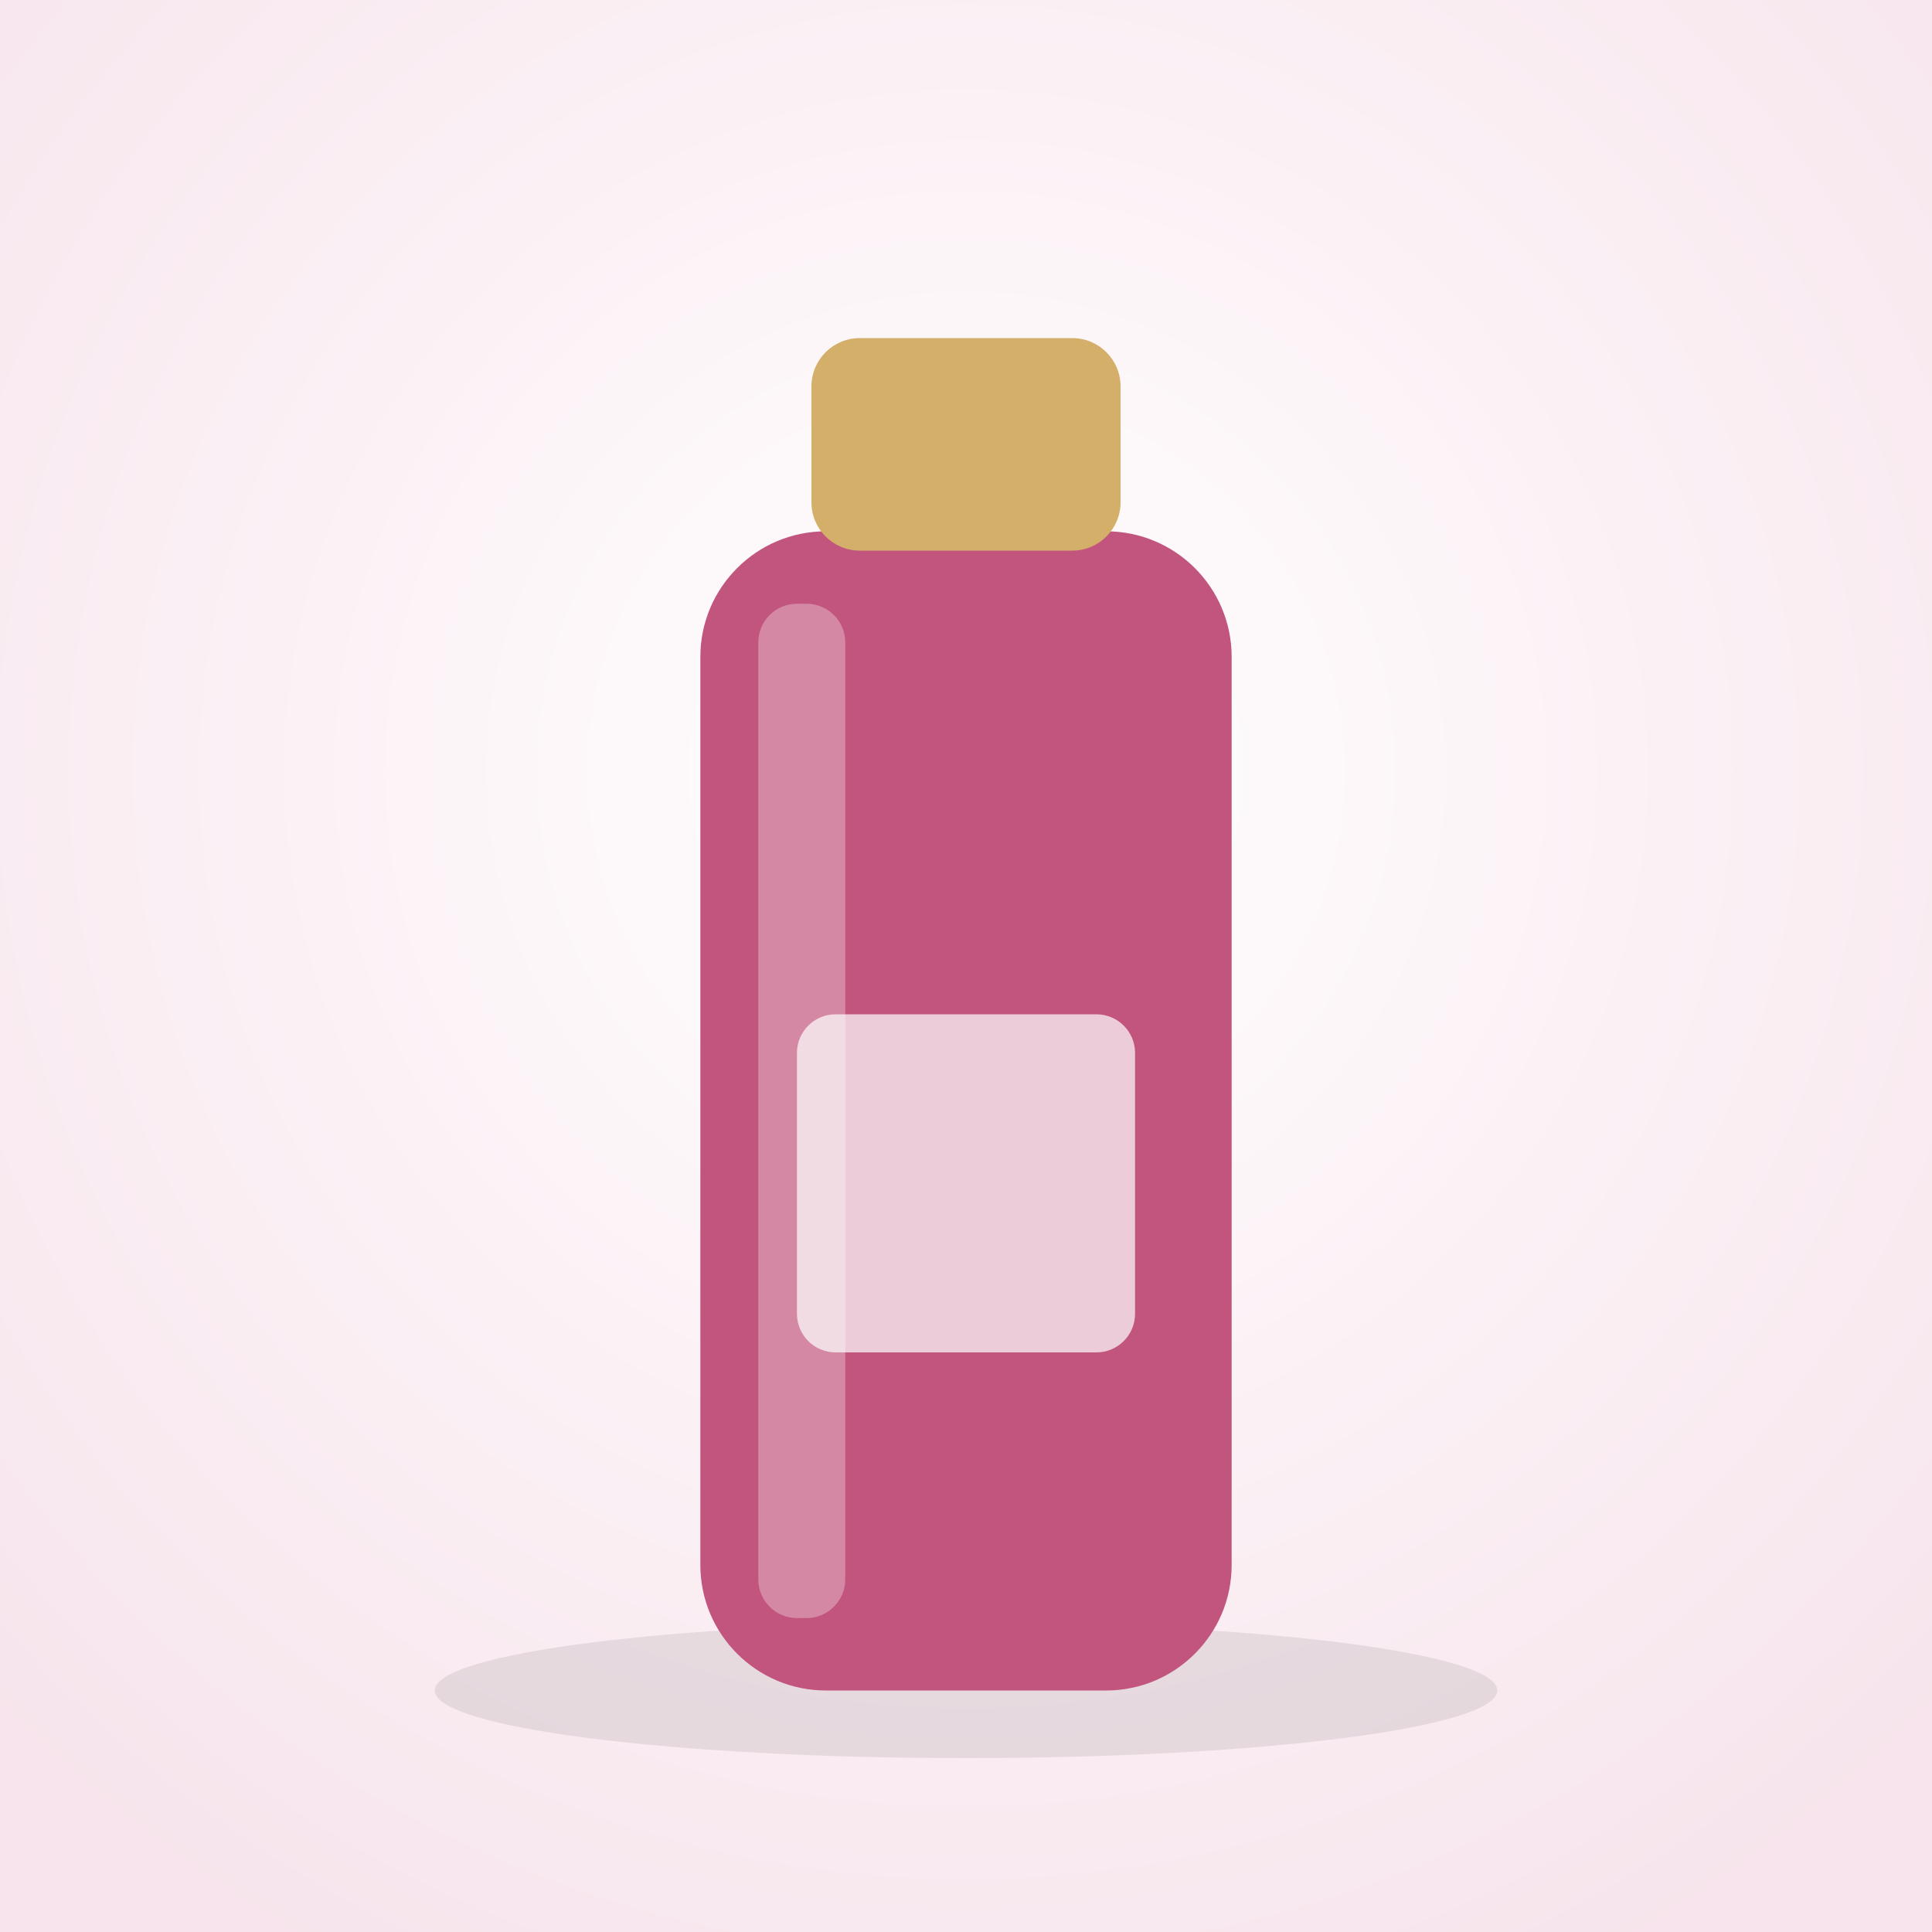
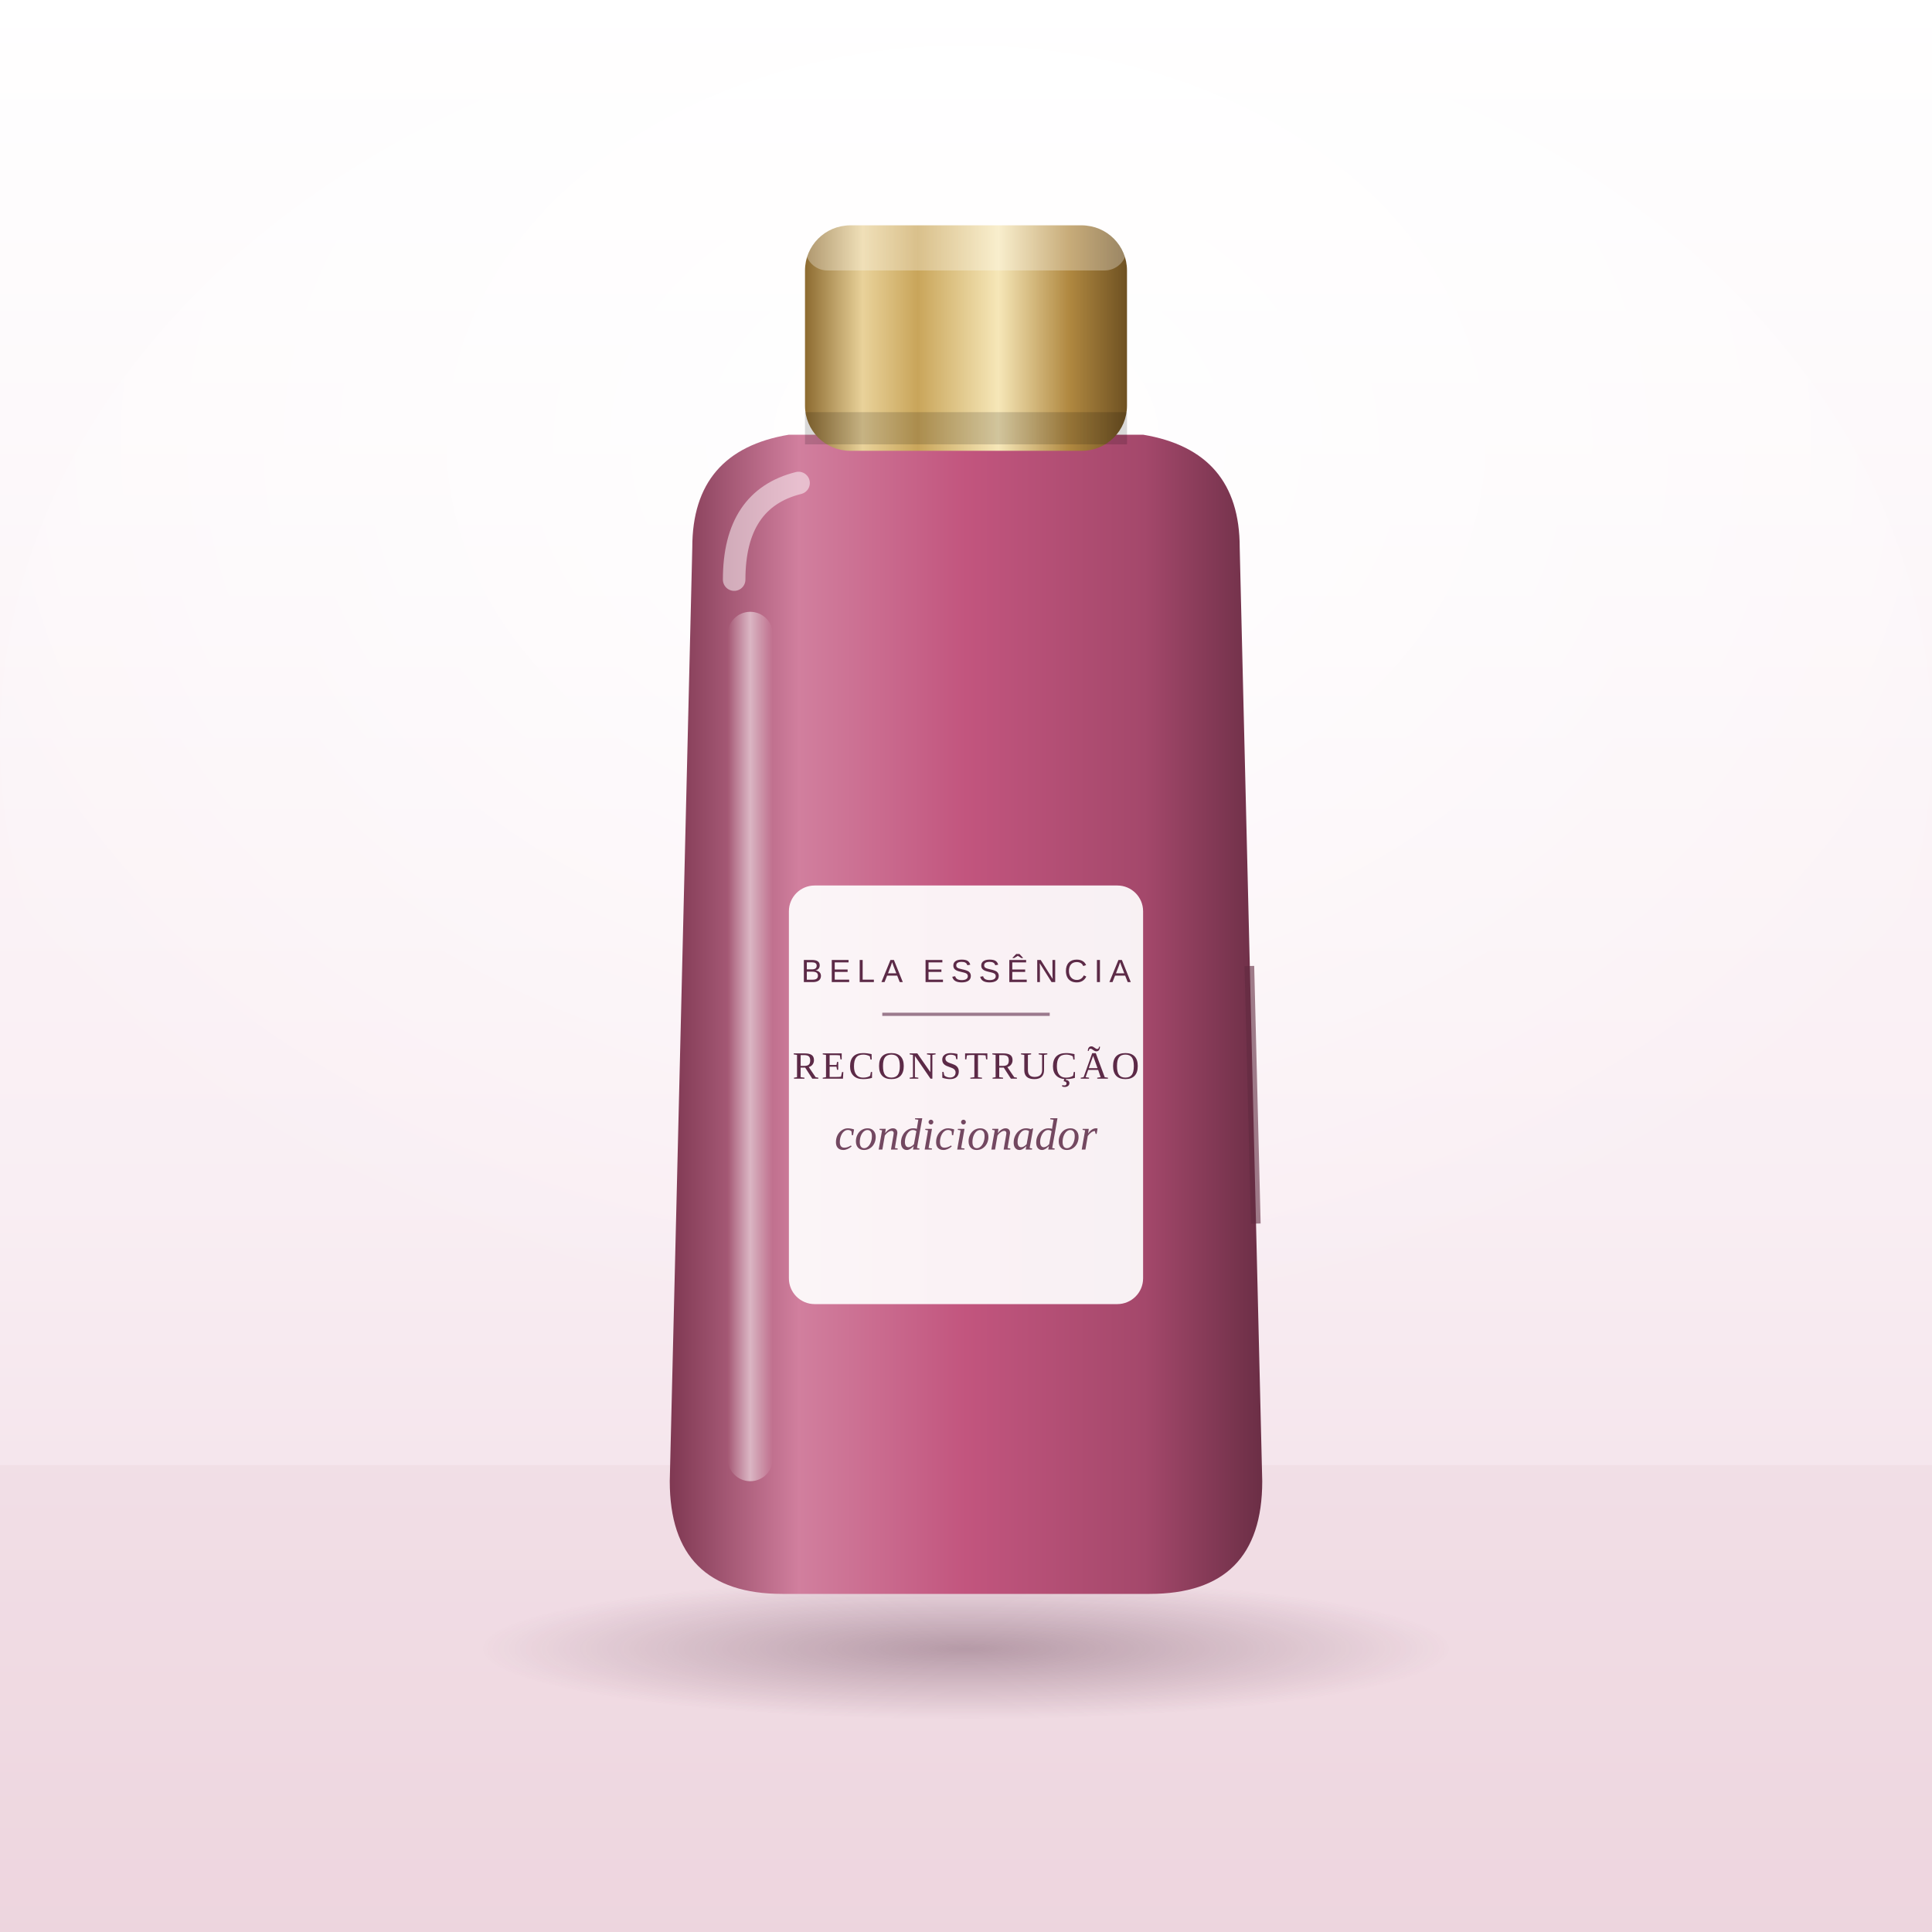
- <svg xmlns="http://www.w3.org/2000/svg" viewBox="0 0 400 400" aria-hidden="true">
+ <svg xmlns="http://www.w3.org/2000/svg" viewBox="0 0 600 600" aria-hidden="true">
  <defs>
-     <radialGradient id="f" cx="50%" cy="40%" r="70%">
+     <linearGradient id="fundo" x1="0" y1="0" x2="0" y2="1">
      <stop offset="0" stop-color="#FFFFFF" />
-       <stop offset="1" stop-color="#F7E4EC" />
+       <stop offset=".62" stop-color="#F9EEF3" />
+       <stop offset="1" stop-color="#EED7E1" />
+     </linearGradient>
+     <radialGradient id="luz" cx="50%" cy="30%" r="60%">
+       <stop offset="0" stop-color="#FFFFFF" stop-opacity=".9" />
+       <stop offset="1" stop-color="#FFFFFF" stop-opacity="0" />
    </radialGradient>
+     <radialGradient id="sombra" cx="50%" cy="50%" r="50%">
+       <stop offset="0" stop-color="#4A2238" stop-opacity=".35" />
+       <stop offset="1" stop-color="#4A2238" stop-opacity="0" />
+     </radialGradient>
+     <linearGradient id="ouro" x1="0" y1="0" x2="1" y2="0">
+       <stop offset="0" stop-color="#8C6A2F" />
+       <stop offset=".18" stop-color="#E9D29A" />
+       <stop offset=".35" stop-color="#C9A55A" />
+       <stop offset=".6" stop-color="#F6E7B8" />
+       <stop offset=".82" stop-color="#B08840" />
+       <stop offset="1" stop-color="#6E5122" />
+     </linearGradient>
+     <linearGradient id="prata" x1="0" y1="0" x2="1" y2="0">
+       <stop offset="0" stop-color="#7D838C" />
+       <stop offset=".2" stop-color="#E9EDF2" />
+       <stop offset=".45" stop-color="#AEB5BF" />
+       <stop offset=".65" stop-color="#F7F9FB" />
+       <stop offset="1" stop-color="#6B717A" />
+     </linearGradient>
+     <linearGradient id="preto" x1="0" y1="0" x2="1" y2="0">
+       <stop offset="0" stop-color="#0E0E10" />
+       <stop offset=".25" stop-color="#4A4A52" />
+       <stop offset=".45" stop-color="#1C1C20" />
+       <stop offset=".7" stop-color="#3A3A40" />
+       <stop offset="1" stop-color="#08080A" />
+     </linearGradient>
+     <linearGradient id="corpo" x1="0" y1="0" x2="1" y2="0">
+       <stop offset="0" stop-color="#7E3751" />
+       <stop offset=".22" stop-color="#D17F9E" />
+       <stop offset=".5" stop-color="#C2557E" />
+       <stop offset=".8" stop-color="#A4486B" />
+       <stop offset="1" stop-color="#6A2E45" />
+     </linearGradient>
+     <linearGradient id="liquido" x1="0" y1="0" x2="0" y2="1">
+       <stop offset="0" stop-color="#CB6E91" stop-opacity=".85" />
+       <stop offset="1" stop-color="#913F5E" stop-opacity=".95" />
+     </linearGradient>
+     <linearGradient id="vidro" x1="0" y1="0" x2="1" y2="0">
+       <stop offset="0" stop-color="#FFFFFF" stop-opacity=".55" />
+       <stop offset=".12" stop-color="#FFFFFF" stop-opacity=".08" />
+       <stop offset=".85" stop-color="#FFFFFF" stop-opacity=".05" />
+       <stop offset="1" stop-color="#FFFFFF" stop-opacity=".45" />
+     </linearGradient>
+     <linearGradient id="brilho" x1="0" y1="0" x2="1" y2="0">
+       <stop offset="0" stop-color="#FFFFFF" stop-opacity="0" />
+       <stop offset=".5" stop-color="#FFFFFF" stop-opacity=".75" />
+       <stop offset="1" stop-color="#FFFFFF" stop-opacity="0" />
+     </linearGradient>
  </defs>
-   <rect width="400" height="400" fill="url(#f)" />
-   <ellipse cx="200" cy="350" rx="110" ry="14" fill="#000" opacity=".08" />
-   <rect x="145" y="110" width="110" height="240" rx="26" fill="#C2557E" />
-   <rect x="157" y="125" width="18" height="210" rx="8" fill="#fff" opacity=".3" />
-   <rect x="168" y="70" width="64" height="44" rx="10" fill="#D4AF6A" />
-   <rect x="165" y="210" width="70" height="70" rx="8" fill="#fff" opacity=".7" />
+   <rect width="600" height="600" fill="url(#fundo)" />
+   <ellipse cx="300" cy="230" rx="300" ry="230" fill="url(#luz)" />
+   <rect y="455" width="600" height="145" fill="#EAD0DB" opacity=".35" />
+   <ellipse cx="300" cy="512" rx="150" ry="22" fill="url(#sombra)" />
+   <path d="M215 170 Q215 140 245 135 L355 135 Q385 140 385 170 L392 460 Q392 495 357 495 L243 495 Q208 495 208 460 Z" fill="url(#corpo)" />
+   <path d="M228 180 Q228 155 248 150" stroke="#FFF" stroke-width="7" fill="none" opacity=".5" stroke-linecap="round" />
+   <rect x="226" y="190" width="14" height="270" rx="7" fill="url(#brilho)" opacity=".7" />
+   <rect x="245" y="275" width="110" height="130" rx="8" fill="#FFFFFF" opacity=".92" />
+   <g text-anchor="middle" fill="#5C2A47">
+     <text x="300" y="305" font-family="'Segoe UI', Arial, Helvetica, sans-serif" font-size="10" letter-spacing="2">BELA ESSÊNCIA</text>
+     <line x1="274" y1="315" x2="326" y2="315" stroke="#5C2A47" stroke-width="1" opacity=".6" />
+     <text x="300" y="335" font-family="Georgia, 'Times New Roman', serif" font-size="12" letter-spacing="1">RECONSTRUÇÃO</text>
+     <text x="300" y="357" font-family="Georgia, 'Times New Roman', serif" font-style="italic" font-size="14" opacity=".85">condicionador</text>
+   </g>
+   <rect x="250" y="70" width="100" height="70" rx="14" fill="url(#ouro)" />
+   <rect x="250" y="70" width="100" height="14" rx="7" fill="#FFF" opacity=".3" />
+   <rect x="250" y="128" width="100" height="10" fill="#000" opacity=".15" />
+   <line x1="388" y1="300" x2="390" y2="380" stroke="#612A3F" stroke-width="3" opacity=".6" />
</svg>
